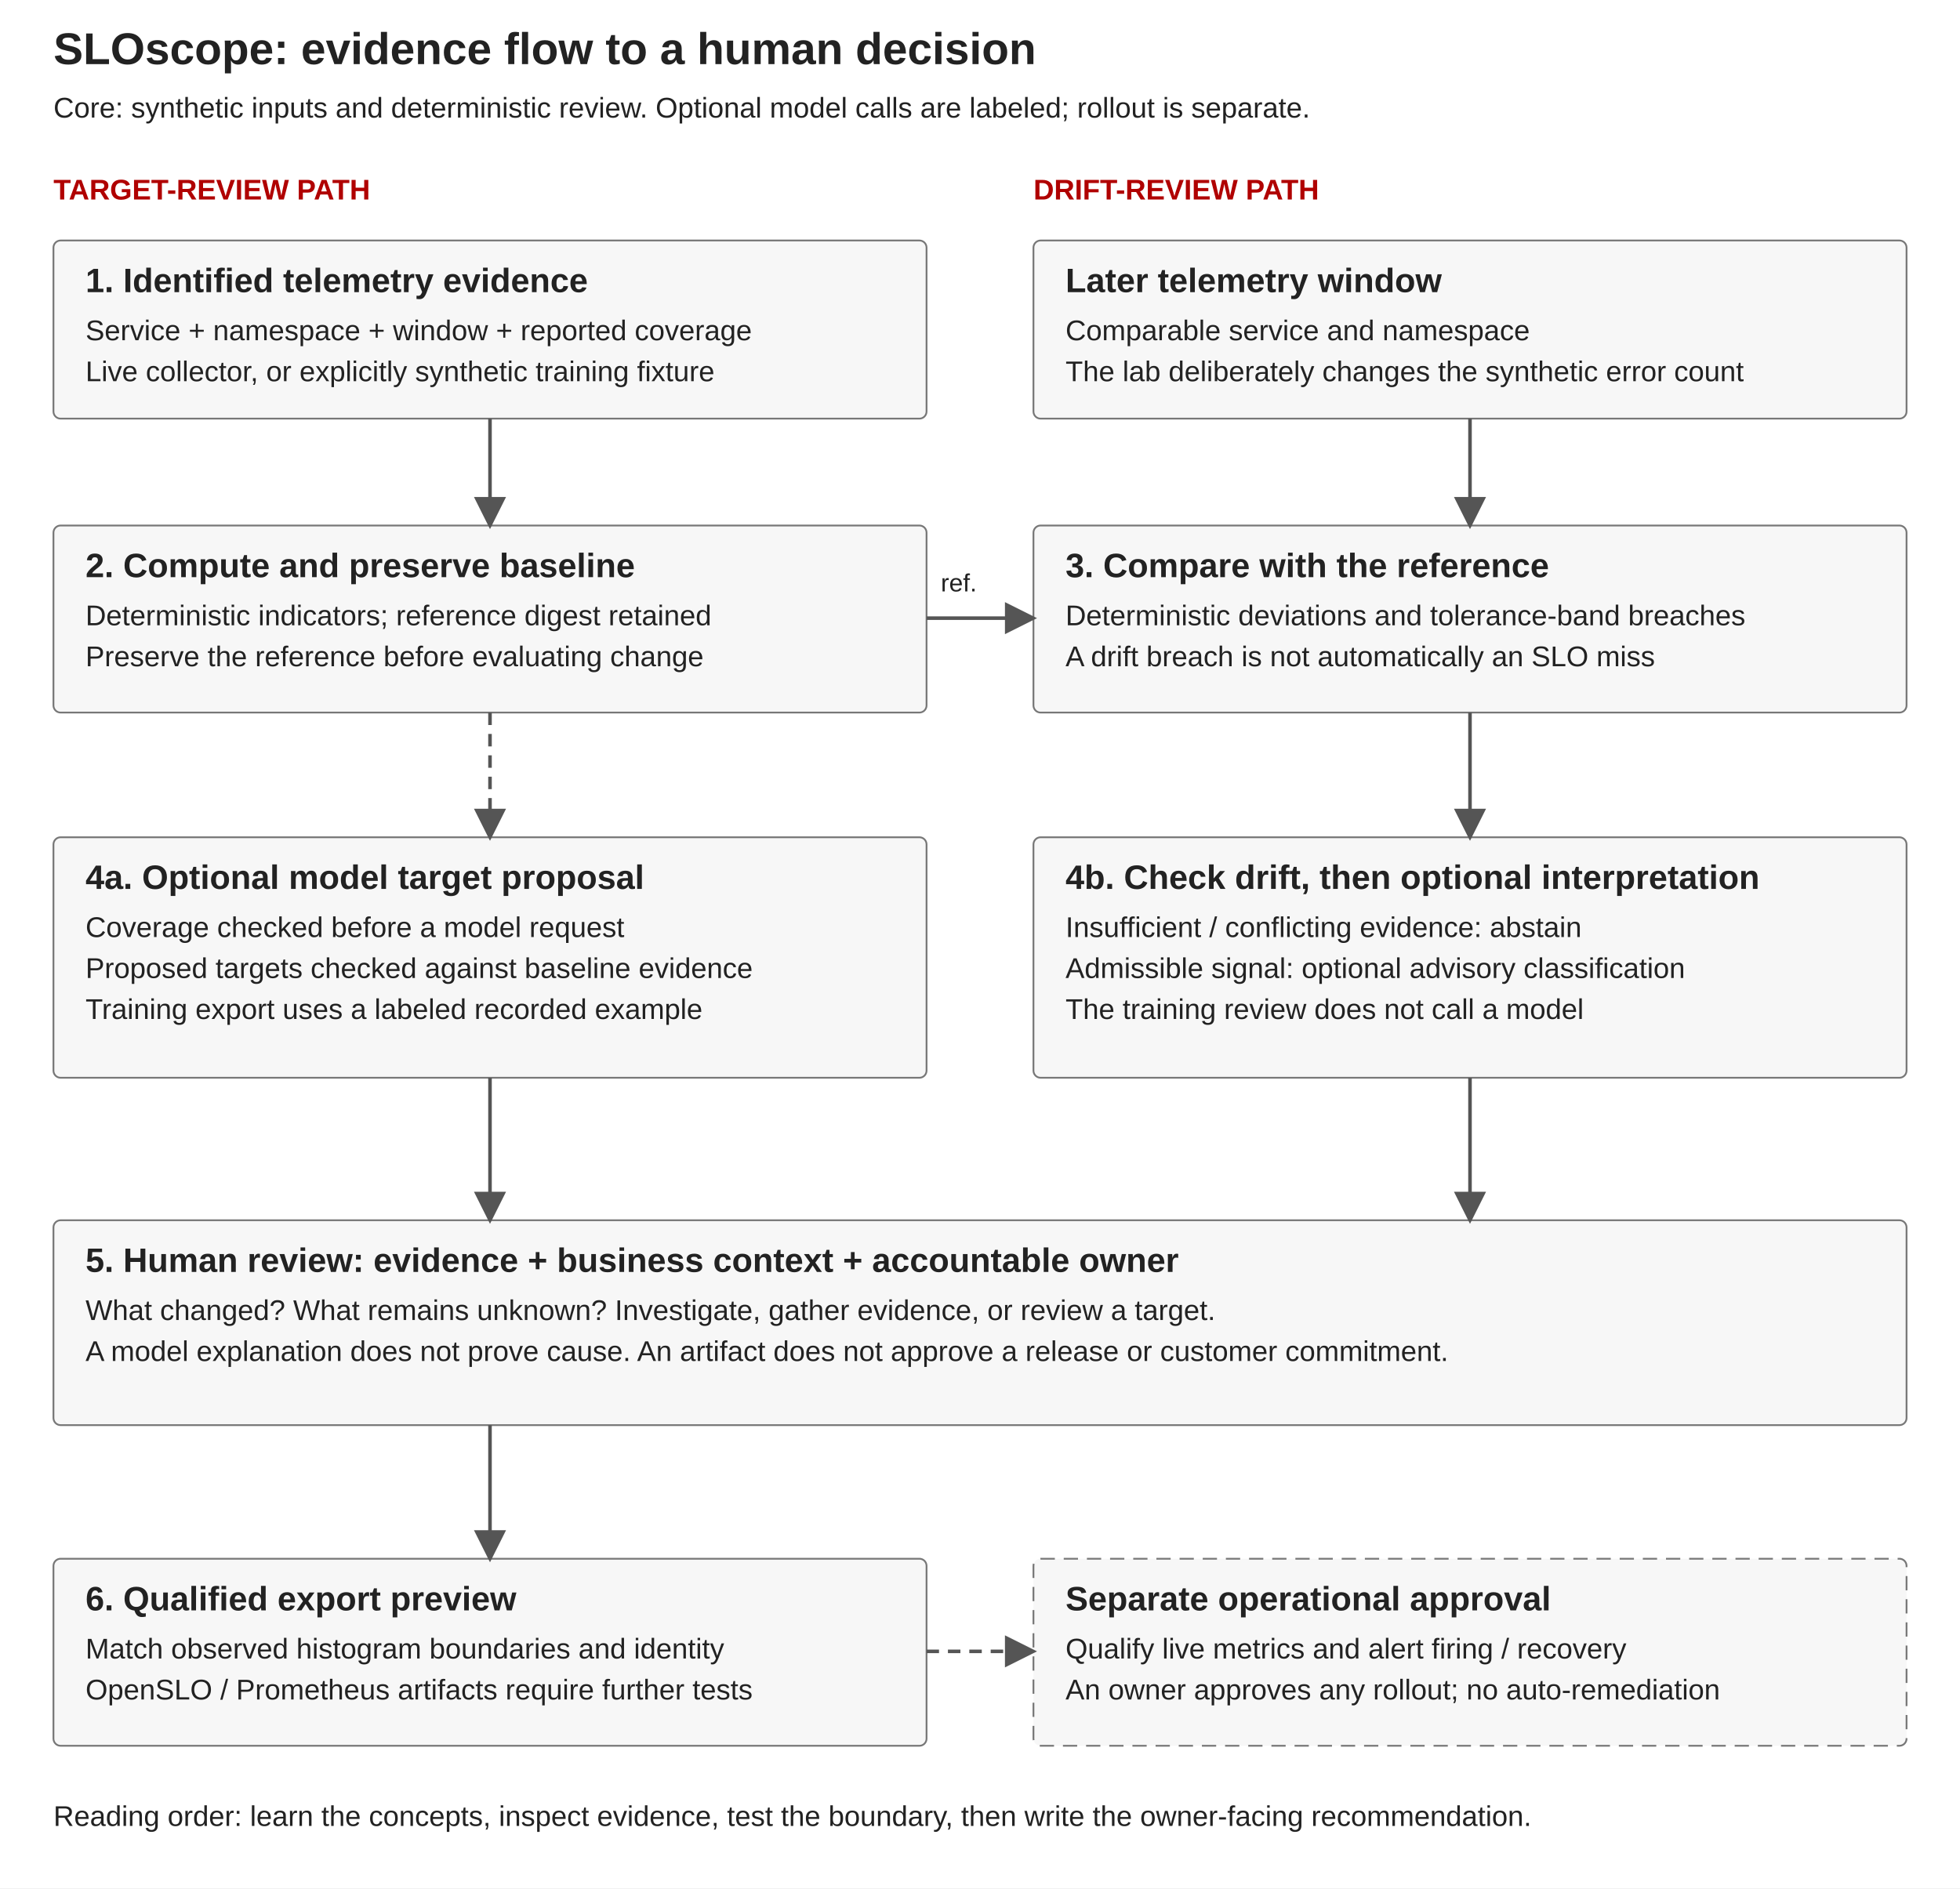
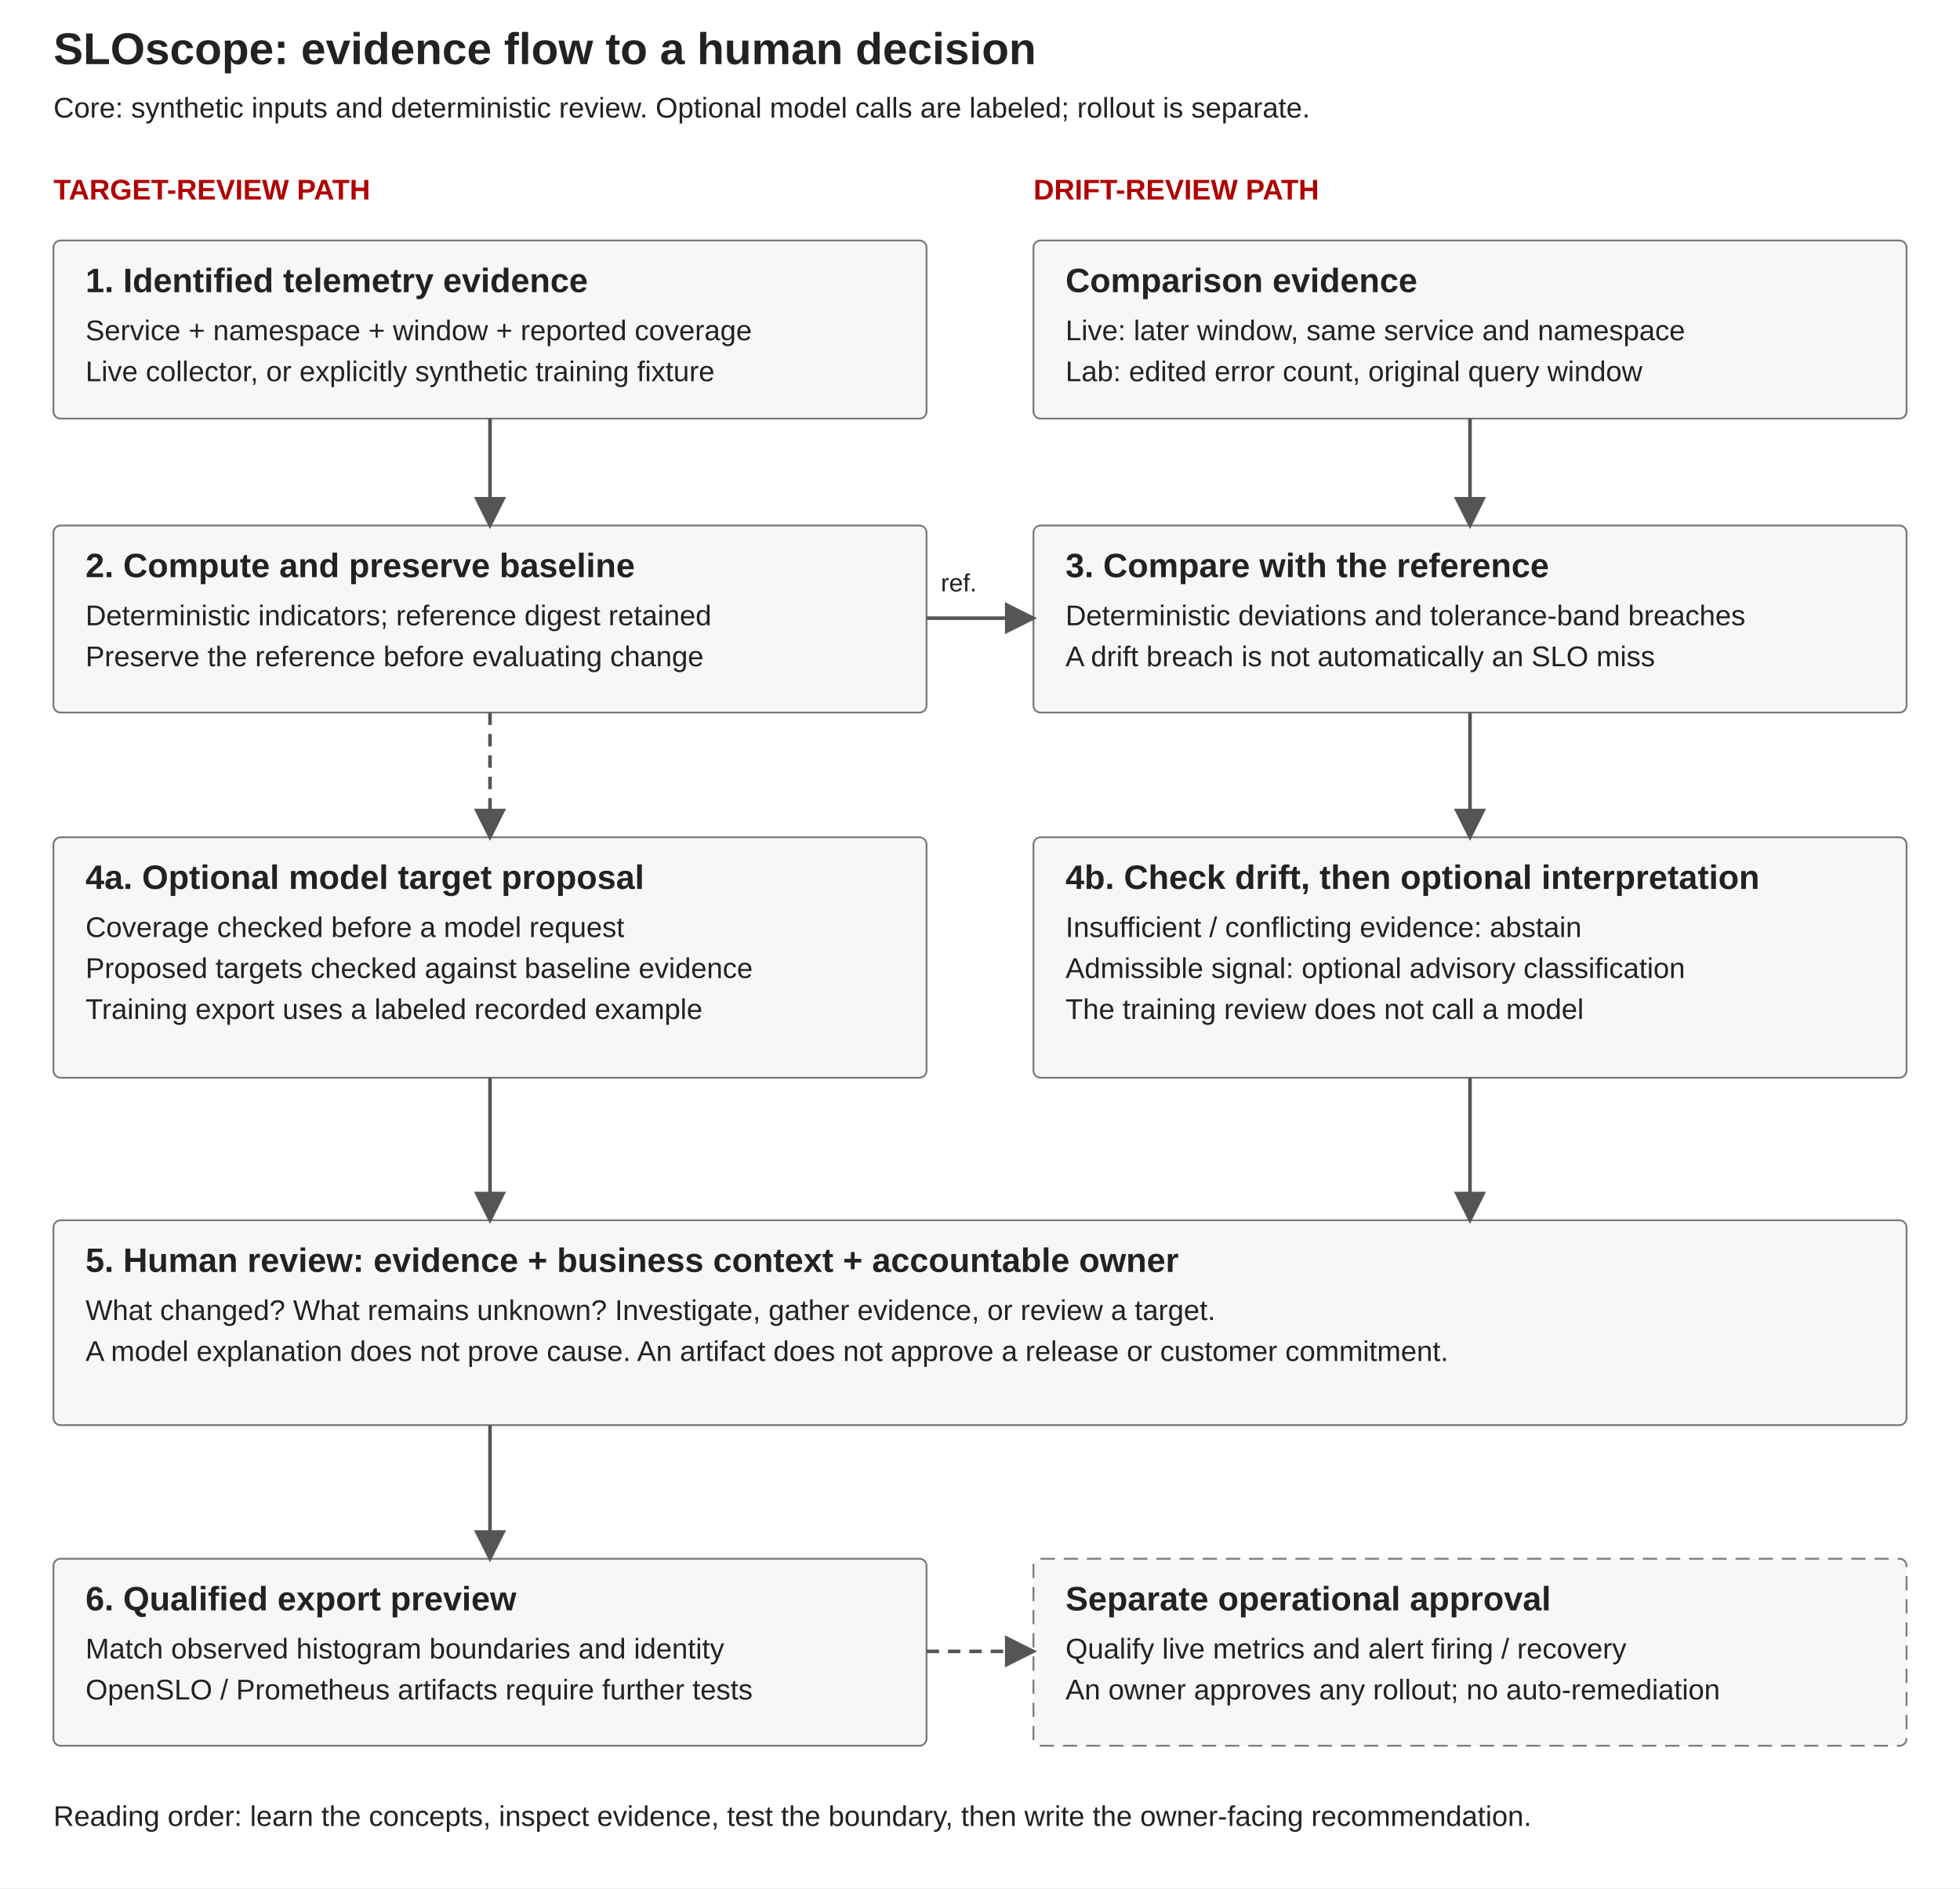
<svg xmlns="http://www.w3.org/2000/svg" width="1100" height="1060" viewBox="0 0 1100 1060" role="img" aria-labelledby="title desc">
  <defs>
    <marker id="arrow" markerWidth="9" markerHeight="9" refX="8" refY="4.5" orient="auto">
      <path d="M0,0 L9,4.5 L0,9 Z" fill="#555" />
    </marker>
  </defs>
  <rect width="1100" height="1060" fill="white" />
  <text x="30" y="36" fill="#222" font-family="Arial, Helvetica, sans-serif" font-size="25" font-weight="700">SLOscope: evidence flow to a human decision</text>
  <text x="30" y="66" fill="#222" font-family="Arial, Helvetica, sans-serif" font-size="16" font-weight="400">Core: synthetic inputs and deterministic review. Optional model calls are labeled; rollout is separate.</text>
  <text x="30" y="112" fill="#b00000" font-family="Arial, Helvetica, sans-serif" font-size="16" font-weight="700">TARGET-REVIEW PATH</text>
  <text x="580" y="112" fill="#b00000" font-family="Arial, Helvetica, sans-serif" font-size="16" font-weight="700">DRIFT-REVIEW PATH</text>
  <rect x="30" y="135" width="490" height="100" rx="4" fill="#f7f7f7" stroke="#777" />
  <text x="48" y="164" fill="#222" font-family="Arial, Helvetica, sans-serif" font-size="19" font-weight="700">1. Identified telemetry evidence</text>
  <text x="48" y="191" fill="#222" font-family="Arial, Helvetica, sans-serif" font-size="16" font-weight="400">Service + namespace + window + reported coverage</text>
  <text x="48" y="214" fill="#222" font-family="Arial, Helvetica, sans-serif" font-size="16" font-weight="400">Live collector, or explicitly synthetic training fixture</text>
  <rect x="580" y="135" width="490" height="100" rx="4" fill="#f7f7f7" stroke="#777" />
-   <text x="598" y="164" fill="#222" font-family="Arial, Helvetica, sans-serif" font-size="19" font-weight="700">Later telemetry window</text>
-   <text x="598" y="191" fill="#222" font-family="Arial, Helvetica, sans-serif" font-size="16" font-weight="400">Comparable service and namespace</text>
-   <text x="598" y="214" fill="#222" font-family="Arial, Helvetica, sans-serif" font-size="16" font-weight="400">The lab deliberately changes the synthetic error count</text>
+   <text x="598" y="164" fill="#222" font-family="Arial, Helvetica, sans-serif" font-size="19" font-weight="700">Comparison evidence</text>
+   <text x="598" y="191" fill="#222" font-family="Arial, Helvetica, sans-serif" font-size="16" font-weight="400">Live: later window, same service and namespace</text>
+   <text x="598" y="214" fill="#222" font-family="Arial, Helvetica, sans-serif" font-size="16" font-weight="400">Lab: edited error count, original query window</text>
  <rect x="30" y="295" width="490" height="105" rx="4" fill="#f7f7f7" stroke="#777" />
  <text x="48" y="324" fill="#222" font-family="Arial, Helvetica, sans-serif" font-size="19" font-weight="700">2. Compute and preserve baseline</text>
  <text x="48" y="351" fill="#222" font-family="Arial, Helvetica, sans-serif" font-size="16" font-weight="400">Deterministic indicators; reference digest retained</text>
  <text x="48" y="374" fill="#222" font-family="Arial, Helvetica, sans-serif" font-size="16" font-weight="400">Preserve the reference before evaluating change</text>
  <rect x="580" y="295" width="490" height="105" rx="4" fill="#f7f7f7" stroke="#777" />
  <text x="598" y="324" fill="#222" font-family="Arial, Helvetica, sans-serif" font-size="19" font-weight="700">3. Compare with the reference</text>
  <text x="598" y="351" fill="#222" font-family="Arial, Helvetica, sans-serif" font-size="16" font-weight="400">Deterministic deviations and tolerance-band breaches</text>
  <text x="598" y="374" fill="#222" font-family="Arial, Helvetica, sans-serif" font-size="16" font-weight="400">A drift breach is not automatically an SLO miss</text>
  <polyline points="275,235 275,295" fill="none" stroke="#555" stroke-width="2" marker-end="url(#arrow)" />
  <polyline points="825,235 825,295" fill="none" stroke="#555" stroke-width="2" marker-end="url(#arrow)" />
  <polyline points="520,347 580,347" fill="none" stroke="#555" stroke-width="2" marker-end="url(#arrow)" />
  <text x="528" y="332" fill="#222" font-family="Arial, Helvetica, sans-serif" font-size="14" font-weight="400">ref.</text>
  <rect x="30" y="470" width="490" height="135" rx="4" fill="#f7f7f7" stroke="#777" />
  <text x="48" y="499" fill="#222" font-family="Arial, Helvetica, sans-serif" font-size="19" font-weight="700">4a. Optional model target proposal</text>
  <text x="48" y="526" fill="#222" font-family="Arial, Helvetica, sans-serif" font-size="16" font-weight="400">Coverage checked before a model request</text>
  <text x="48" y="549" fill="#222" font-family="Arial, Helvetica, sans-serif" font-size="16" font-weight="400">Proposed targets checked against baseline evidence</text>
  <text x="48" y="572" fill="#222" font-family="Arial, Helvetica, sans-serif" font-size="16" font-weight="400">Training export uses a labeled recorded example</text>
  <rect x="580" y="470" width="490" height="135" rx="4" fill="#f7f7f7" stroke="#777" />
  <text x="598" y="499" fill="#222" font-family="Arial, Helvetica, sans-serif" font-size="19" font-weight="700">4b. Check drift, then optional interpretation</text>
  <text x="598" y="526" fill="#222" font-family="Arial, Helvetica, sans-serif" font-size="16" font-weight="400">Insufficient / conflicting evidence: abstain</text>
  <text x="598" y="549" fill="#222" font-family="Arial, Helvetica, sans-serif" font-size="16" font-weight="400">Admissible signal: optional advisory classification</text>
  <text x="598" y="572" fill="#222" font-family="Arial, Helvetica, sans-serif" font-size="16" font-weight="400">The training review does not call a model</text>
  <polyline points="275,400 275,470" fill="none" stroke="#555" stroke-width="2" marker-end="url(#arrow)" stroke-dasharray="7 5" />
  <polyline points="825,400 825,470" fill="none" stroke="#555" stroke-width="2" marker-end="url(#arrow)" />
  <rect x="30" y="685" width="1040" height="115" rx="4" fill="#f7f7f7" stroke="#777" />
  <text x="48" y="714" fill="#222" font-family="Arial, Helvetica, sans-serif" font-size="19" font-weight="700">5. Human review: evidence + business context + accountable owner</text>
  <text x="48" y="741" fill="#222" font-family="Arial, Helvetica, sans-serif" font-size="16" font-weight="400">What changed? What remains unknown? Investigate, gather evidence, or review a target.</text>
  <text x="48" y="764" fill="#222" font-family="Arial, Helvetica, sans-serif" font-size="16" font-weight="400">A model explanation does not prove cause. An artifact does not approve a release or customer commitment.</text>
  <polyline points="275,605 275,685" fill="none" stroke="#555" stroke-width="2" marker-end="url(#arrow)" />
  <polyline points="825,605 825,685" fill="none" stroke="#555" stroke-width="2" marker-end="url(#arrow)" />
  <rect x="30" y="875" width="490" height="105" rx="4" fill="#f7f7f7" stroke="#777" />
  <text x="48" y="904" fill="#222" font-family="Arial, Helvetica, sans-serif" font-size="19" font-weight="700">6. Qualified export preview</text>
  <text x="48" y="931" fill="#222" font-family="Arial, Helvetica, sans-serif" font-size="16" font-weight="400">Match observed histogram boundaries and identity</text>
  <text x="48" y="954" fill="#222" font-family="Arial, Helvetica, sans-serif" font-size="16" font-weight="400">OpenSLO / Prometheus artifacts require further tests</text>
  <rect x="580" y="875" width="490" height="105" rx="4" fill="#f7f7f7" stroke="#777" stroke-dasharray="8 5" />
  <text x="598" y="904" fill="#222" font-family="Arial, Helvetica, sans-serif" font-size="19" font-weight="700">Separate operational approval</text>
  <text x="598" y="931" fill="#222" font-family="Arial, Helvetica, sans-serif" font-size="16" font-weight="400">Qualify live metrics and alert firing / recovery</text>
  <text x="598" y="954" fill="#222" font-family="Arial, Helvetica, sans-serif" font-size="16" font-weight="400">An owner approves any rollout; no auto-remediation</text>
  <polyline points="275,800 275,875" fill="none" stroke="#555" stroke-width="2" marker-end="url(#arrow)" />
  <polyline points="520,927 580,927" fill="none" stroke="#555" stroke-width="2" marker-end="url(#arrow)" stroke-dasharray="7 5" />
  <text x="30" y="1025" fill="#222" font-family="Arial, Helvetica, sans-serif" font-size="16" font-weight="400">Reading order: learn the concepts, inspect evidence, test the boundary, then write the owner-facing recommendation.</text>
</svg>
